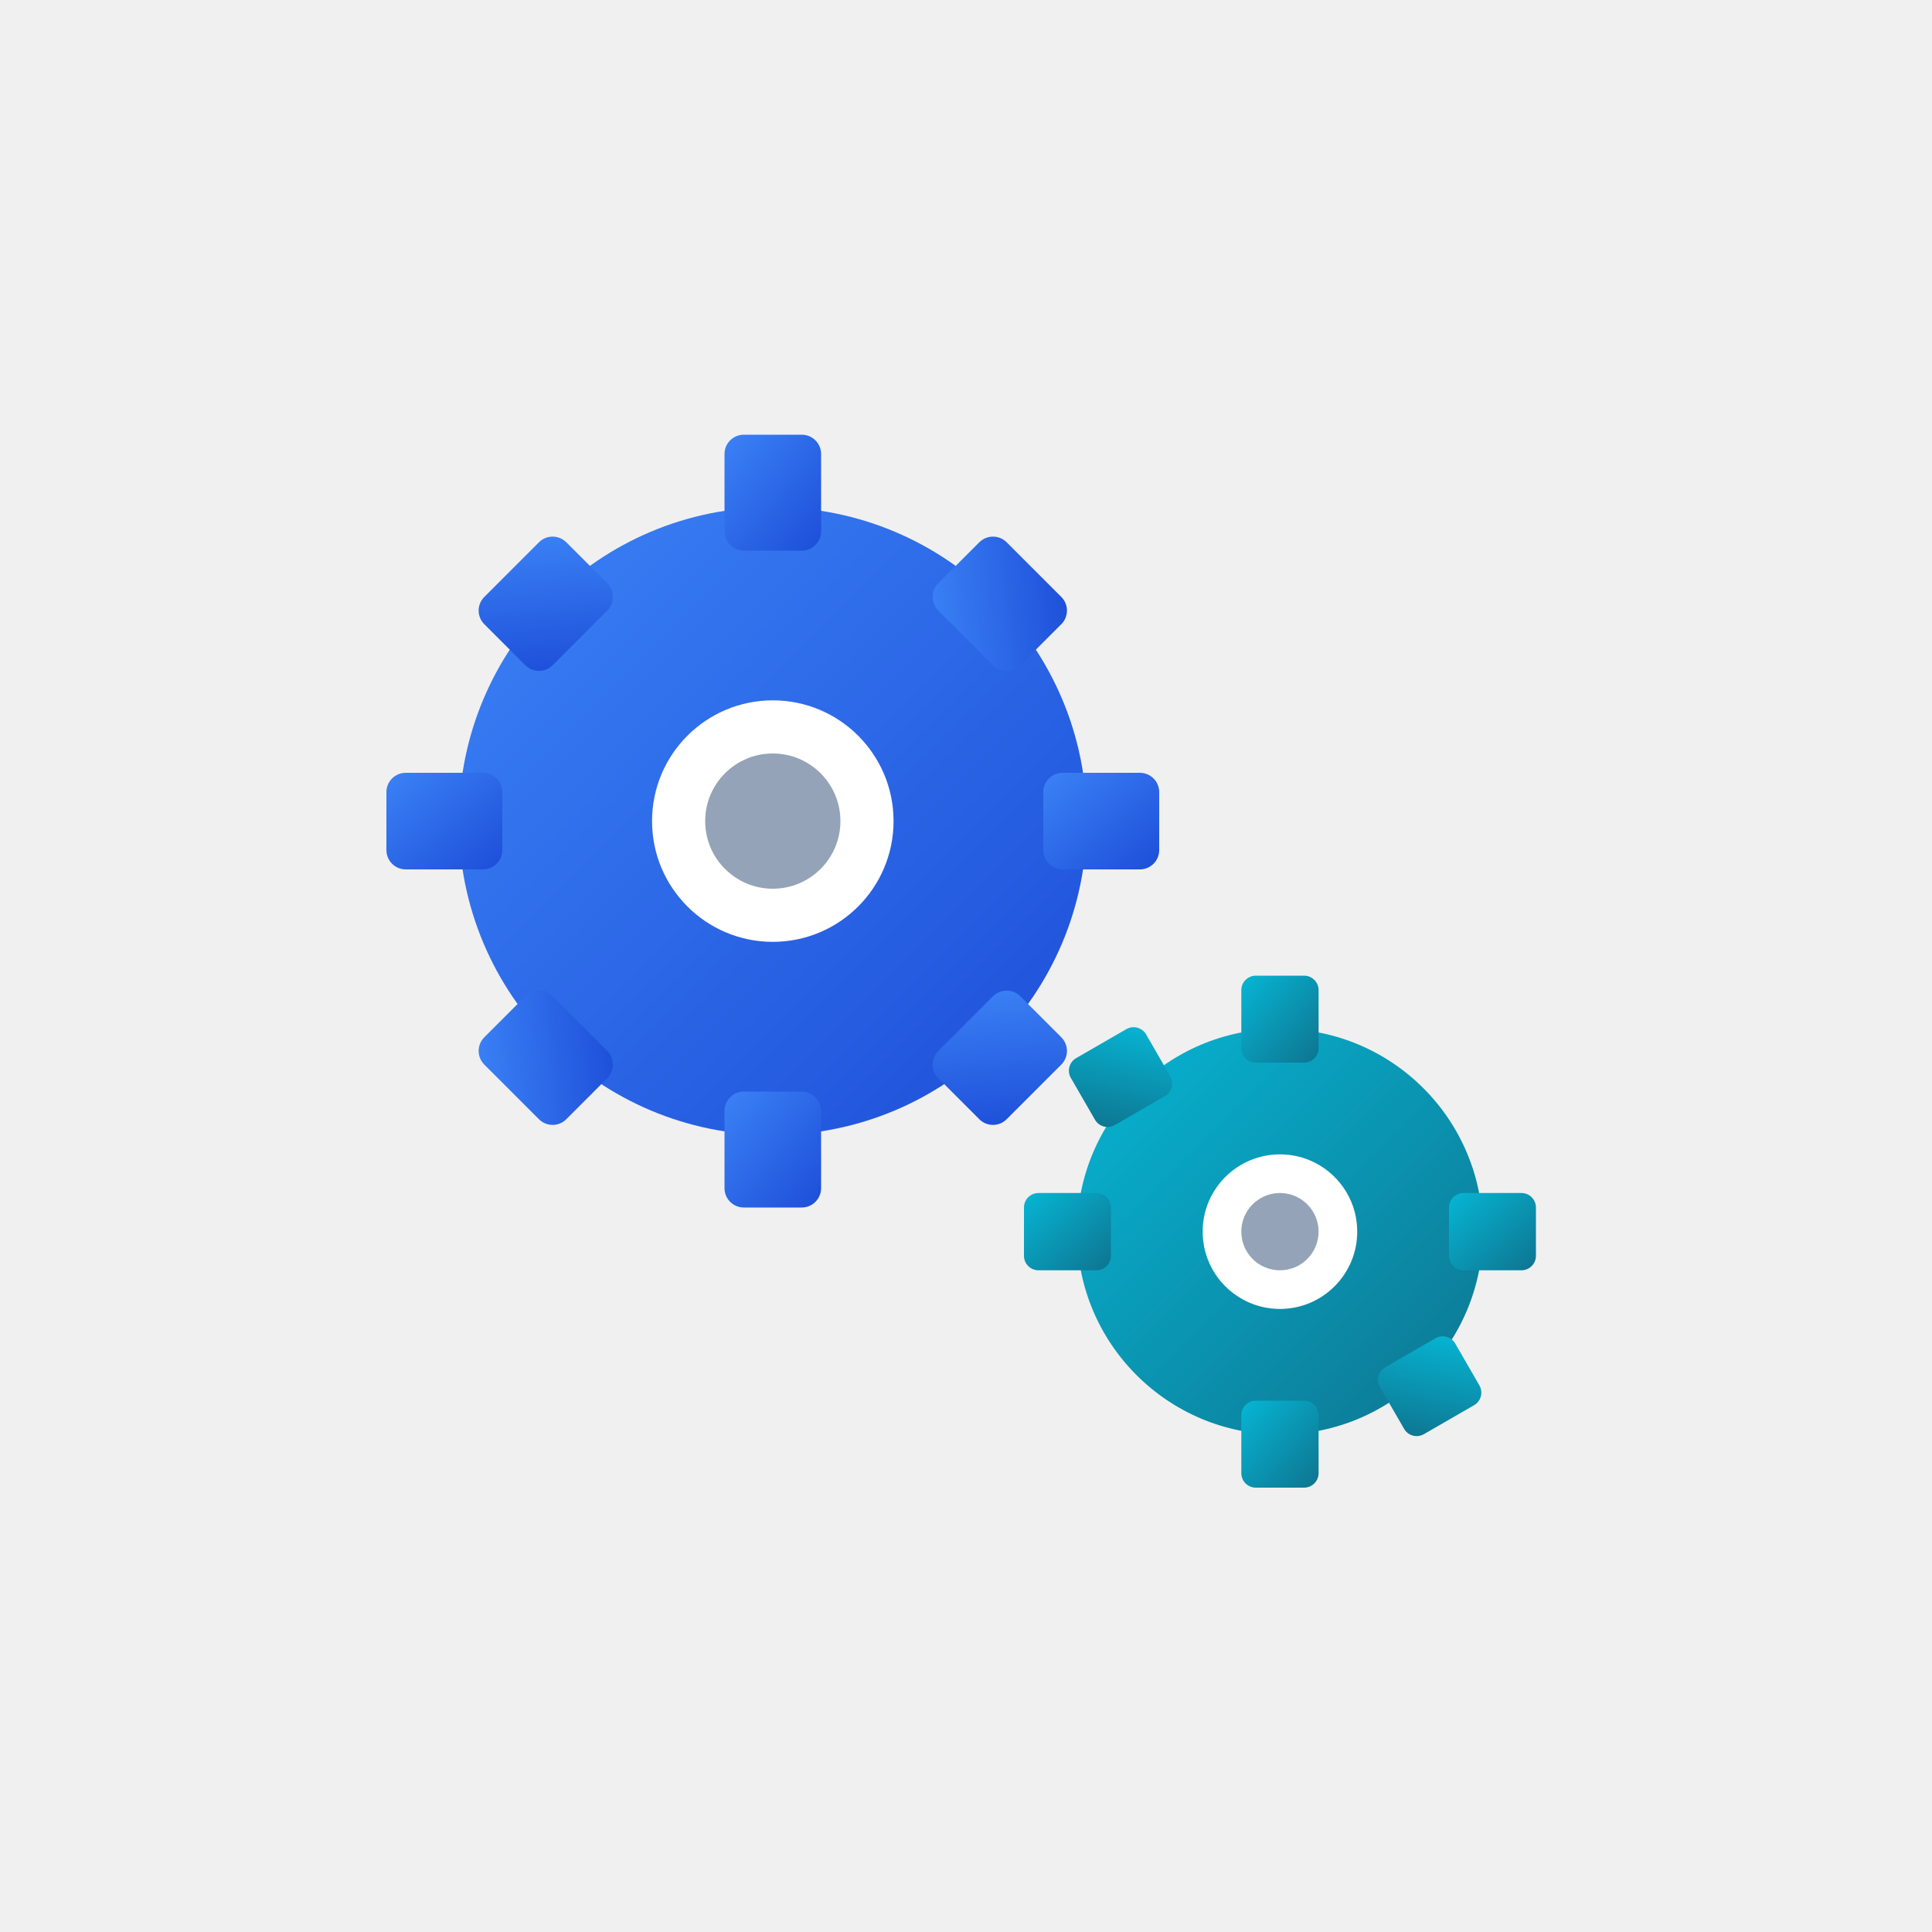
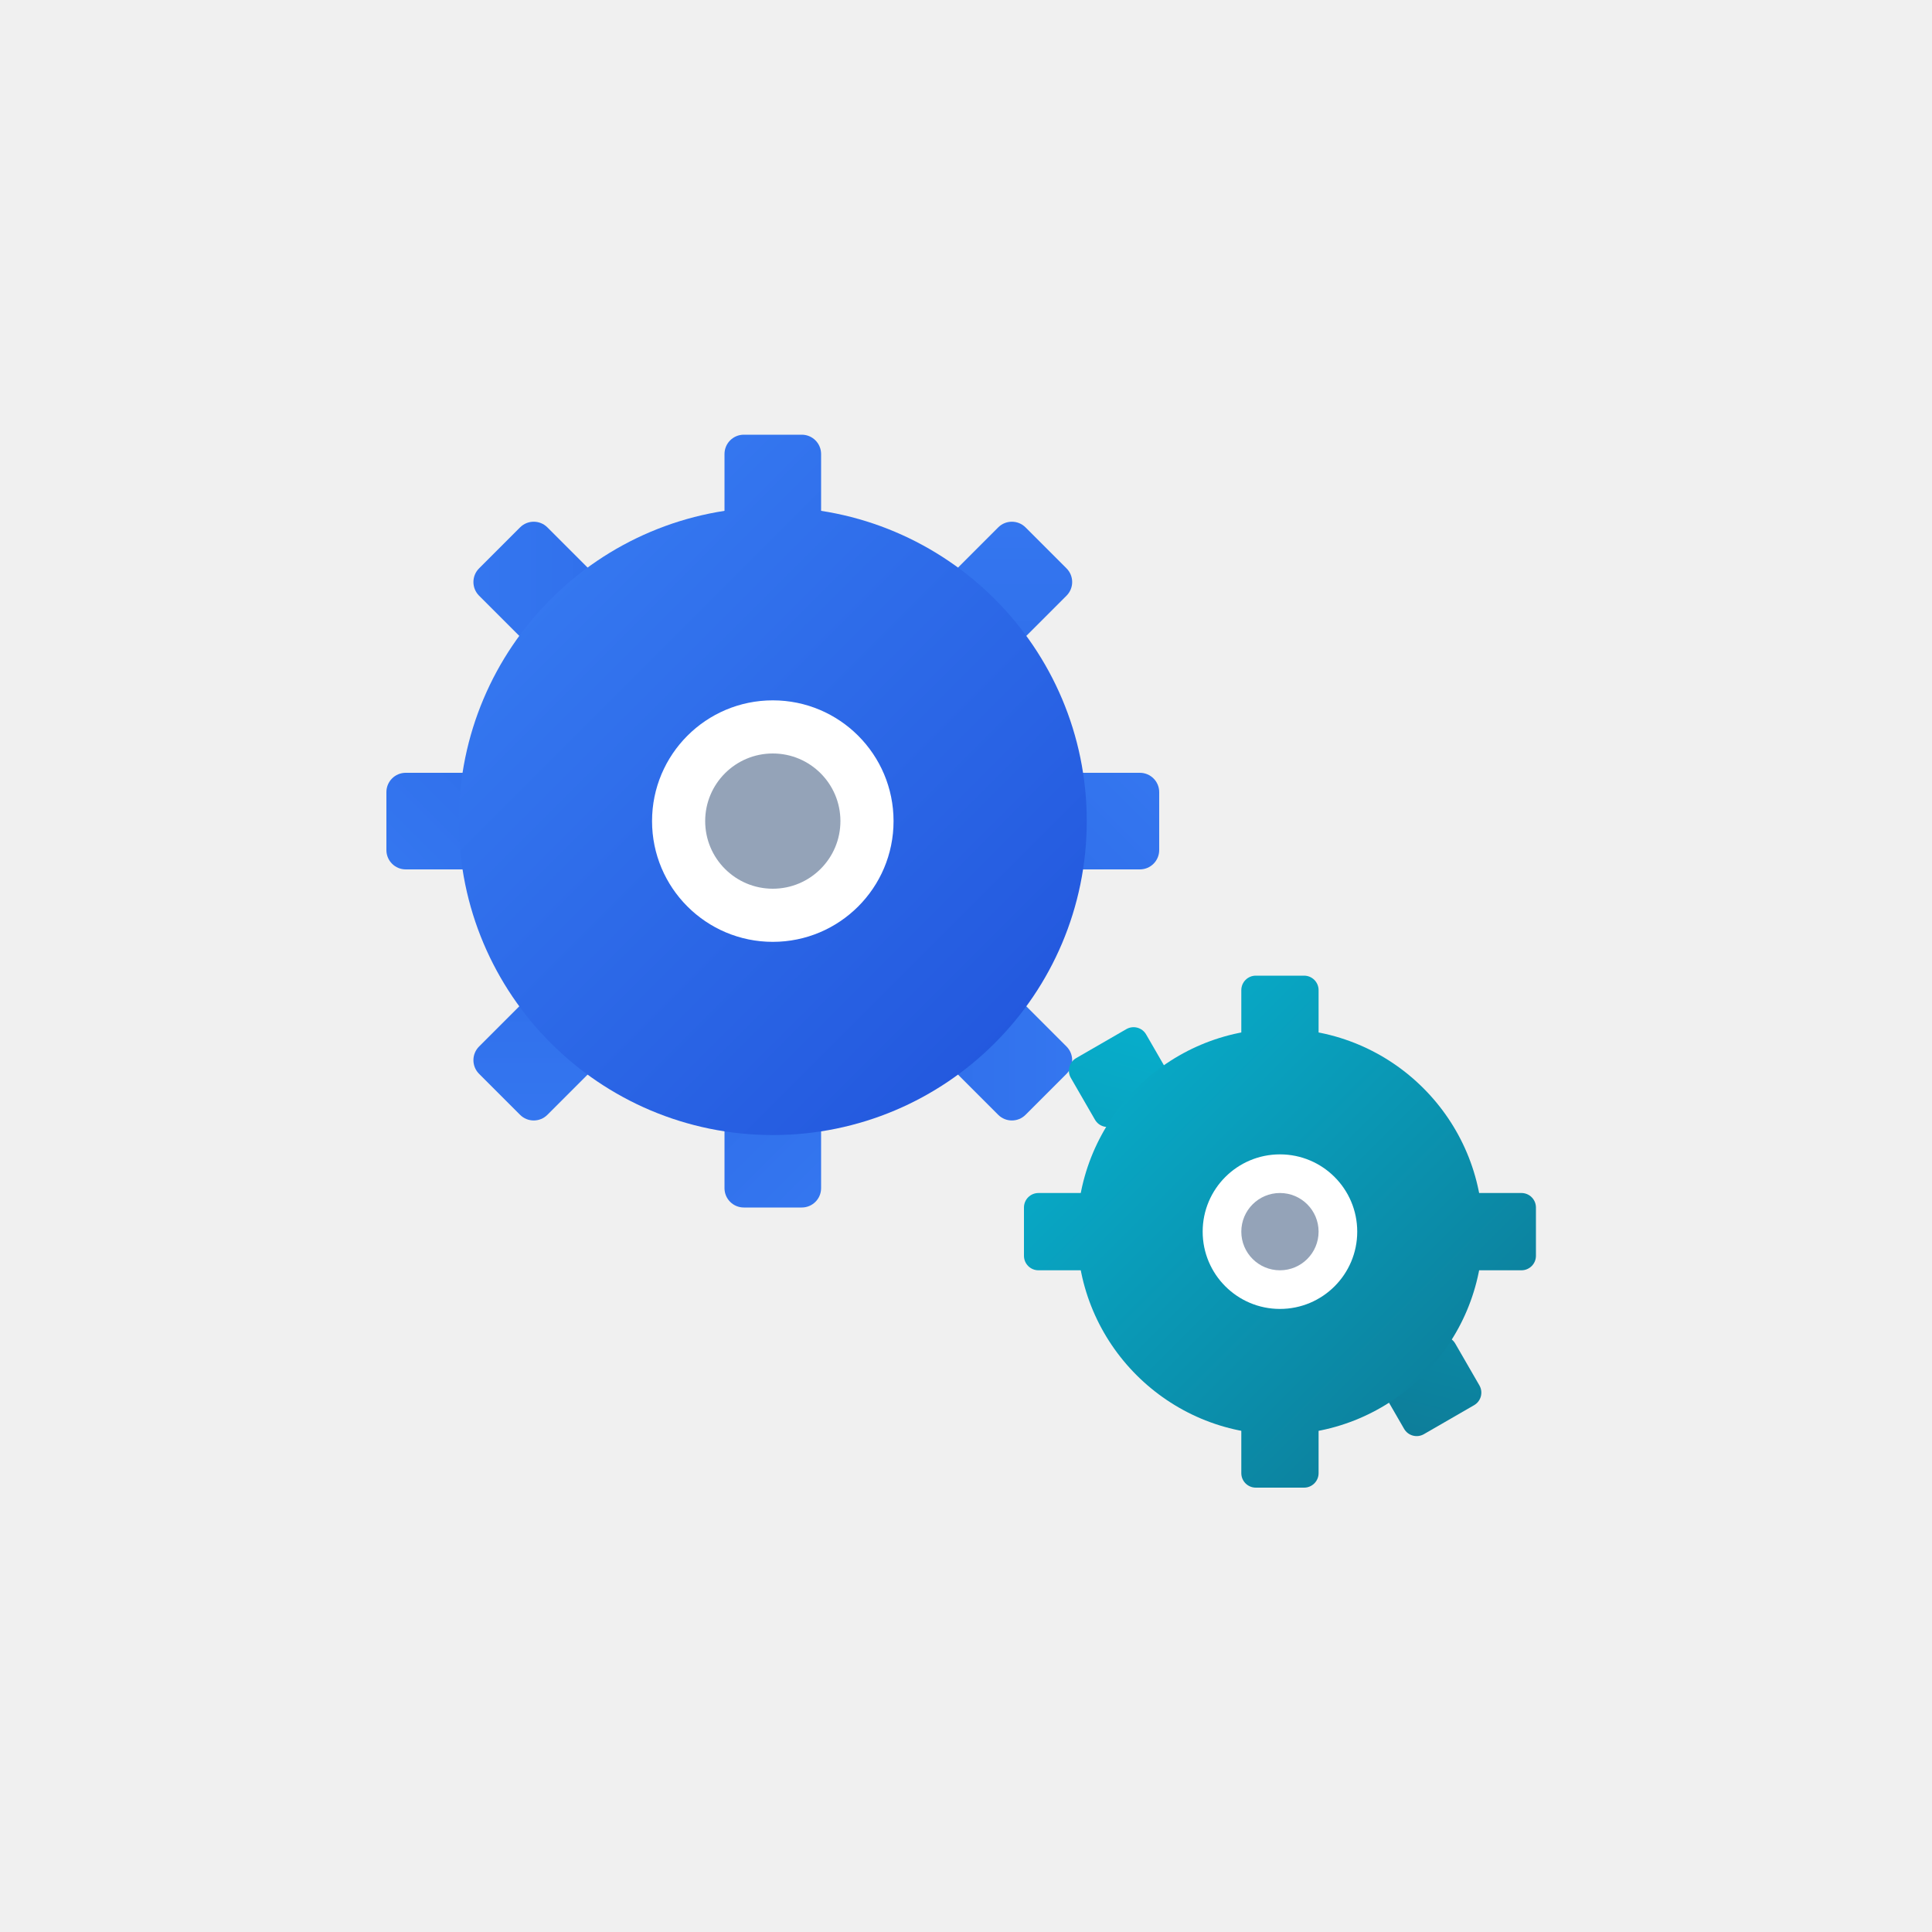
<svg xmlns="http://www.w3.org/2000/svg" viewBox="0 0 400 400" width="100%" height="100%">
  <defs>
    <style>
      @keyframes rotateClockwise {
        0% { transform: rotate(0deg); }
        100% { transform: rotate(360deg); }
      }
      @keyframes rotateCounter {
        0% { transform: rotate(0deg); }
        100% { transform: rotate(-360deg); }
      }
      .gear-large {
        transform-origin: 160px 170px;
-         animation: rotateClockwise 6s linear infinite;
+         animation: rotateClockwise 2s linear infinite;
      }
      .gear-small {
        transform-origin: 265px 255px;
-         animation: rotateCounter 3.6s linear infinite;
+         animation: rotateCounter 1.5s linear infinite;
      }
    </style>
-     <linearGradient id="gearGrad1" x1="0%" y1="0%" x2="100%" y2="100%">
+     <linearGradient id="gearGrad1" gradientUnits="userSpaceOnUse" x1="80" y1="90" x2="240" y2="250">
      <stop offset="0%" stop-color="#3b82f6" />
      <stop offset="100%" stop-color="#1d4ed8" />
    </linearGradient>
-     <linearGradient id="gearGrad2" x1="0%" y1="0%" x2="100%" y2="100%">
+     <linearGradient id="gearGrad2" gradientUnits="userSpaceOnUse" x1="210" y1="200" x2="320" y2="310">
      <stop offset="0%" stop-color="#06b6d4" />
      <stop offset="100%" stop-color="#0e7490" />
    </linearGradient>
  </defs>
  <g class="gear-large">
+     <rect x="150" y="90" width="20" height="24" rx="4" fill="url(#gearGrad1)" />
+     <rect x="150" y="90" width="20" height="24" rx="4" transform="rotate(45 160 170)" fill="url(#gearGrad1)" />
+     <rect x="150" y="90" width="20" height="24" rx="4" transform="rotate(90 160 170)" fill="url(#gearGrad1)" />
+     <rect x="150" y="90" width="20" height="24" rx="4" transform="rotate(135 160 170)" fill="url(#gearGrad1)" />
+     <rect x="150" y="90" width="20" height="24" rx="4" transform="rotate(180 160 170)" fill="url(#gearGrad1)" />
+     <rect x="150" y="90" width="20" height="24" rx="4" transform="rotate(225 160 170)" fill="url(#gearGrad1)" />
+     <rect x="150" y="90" width="20" height="24" rx="4" transform="rotate(270 160 170)" fill="url(#gearGrad1)" />
+     <rect x="150" y="90" width="20" height="24" rx="4" transform="rotate(315 160 170)" fill="url(#gearGrad1)" />
    <circle cx="160" cy="170" r="65" fill="url(#gearGrad1)" />
-     <rect x="150" y="90" width="20" height="24" rx="4" fill="url(#gearGrad1)" />
-     <rect x="150" y="226" width="20" height="24" rx="4" fill="url(#gearGrad1)" />
-     <rect x="80" y="160" width="24" height="20" rx="4" fill="url(#gearGrad1)" />
-     <rect x="216" y="160" width="24" height="20" rx="4" fill="url(#gearGrad1)" />
-     <rect x="103" y="113" width="20" height="24" rx="4" transform="rotate(45 113 125)" fill="url(#gearGrad1)" />
-     <rect x="197" y="207" width="20" height="24" rx="4" transform="rotate(45 207 219)" fill="url(#gearGrad1)" />
-     <rect x="197" y="113" width="20" height="24" rx="4" transform="rotate(-45 207 125)" fill="url(#gearGrad1)" />
-     <rect x="103" y="207" width="20" height="24" rx="4" transform="rotate(-45 113 219)" fill="url(#gearGrad1)" />
    <circle cx="160" cy="170" r="25" fill="#ffffff" />
    <circle cx="160" cy="170" r="14" fill="#94a3b8" />
  </g>
  <g class="gear-small">
-     <circle cx="265" cy="255" r="42" fill="url(#gearGrad2)" />
    <rect x="257" y="202" width="16" height="18" rx="3" fill="url(#gearGrad2)" />
    <rect x="257" y="290" width="16" height="18" rx="3" fill="url(#gearGrad2)" />
    <rect x="212" y="247" width="18" height="16" rx="3" fill="url(#gearGrad2)" />
    <rect x="300" y="247" width="18" height="16" rx="3" fill="url(#gearGrad2)" />
    <rect x="224" y="214" width="16" height="18" rx="3" transform="rotate(60 232 223)" fill="url(#gearGrad2)" />
    <rect x="288" y="278" width="16" height="18" rx="3" transform="rotate(60 296 287)" fill="url(#gearGrad2)" />
+     <circle cx="265" cy="255" r="42" fill="url(#gearGrad2)" />
    <circle cx="265" cy="255" r="16" fill="#ffffff" />
    <circle cx="265" cy="255" r="8" fill="#94a3b8" />
  </g>
</svg>
